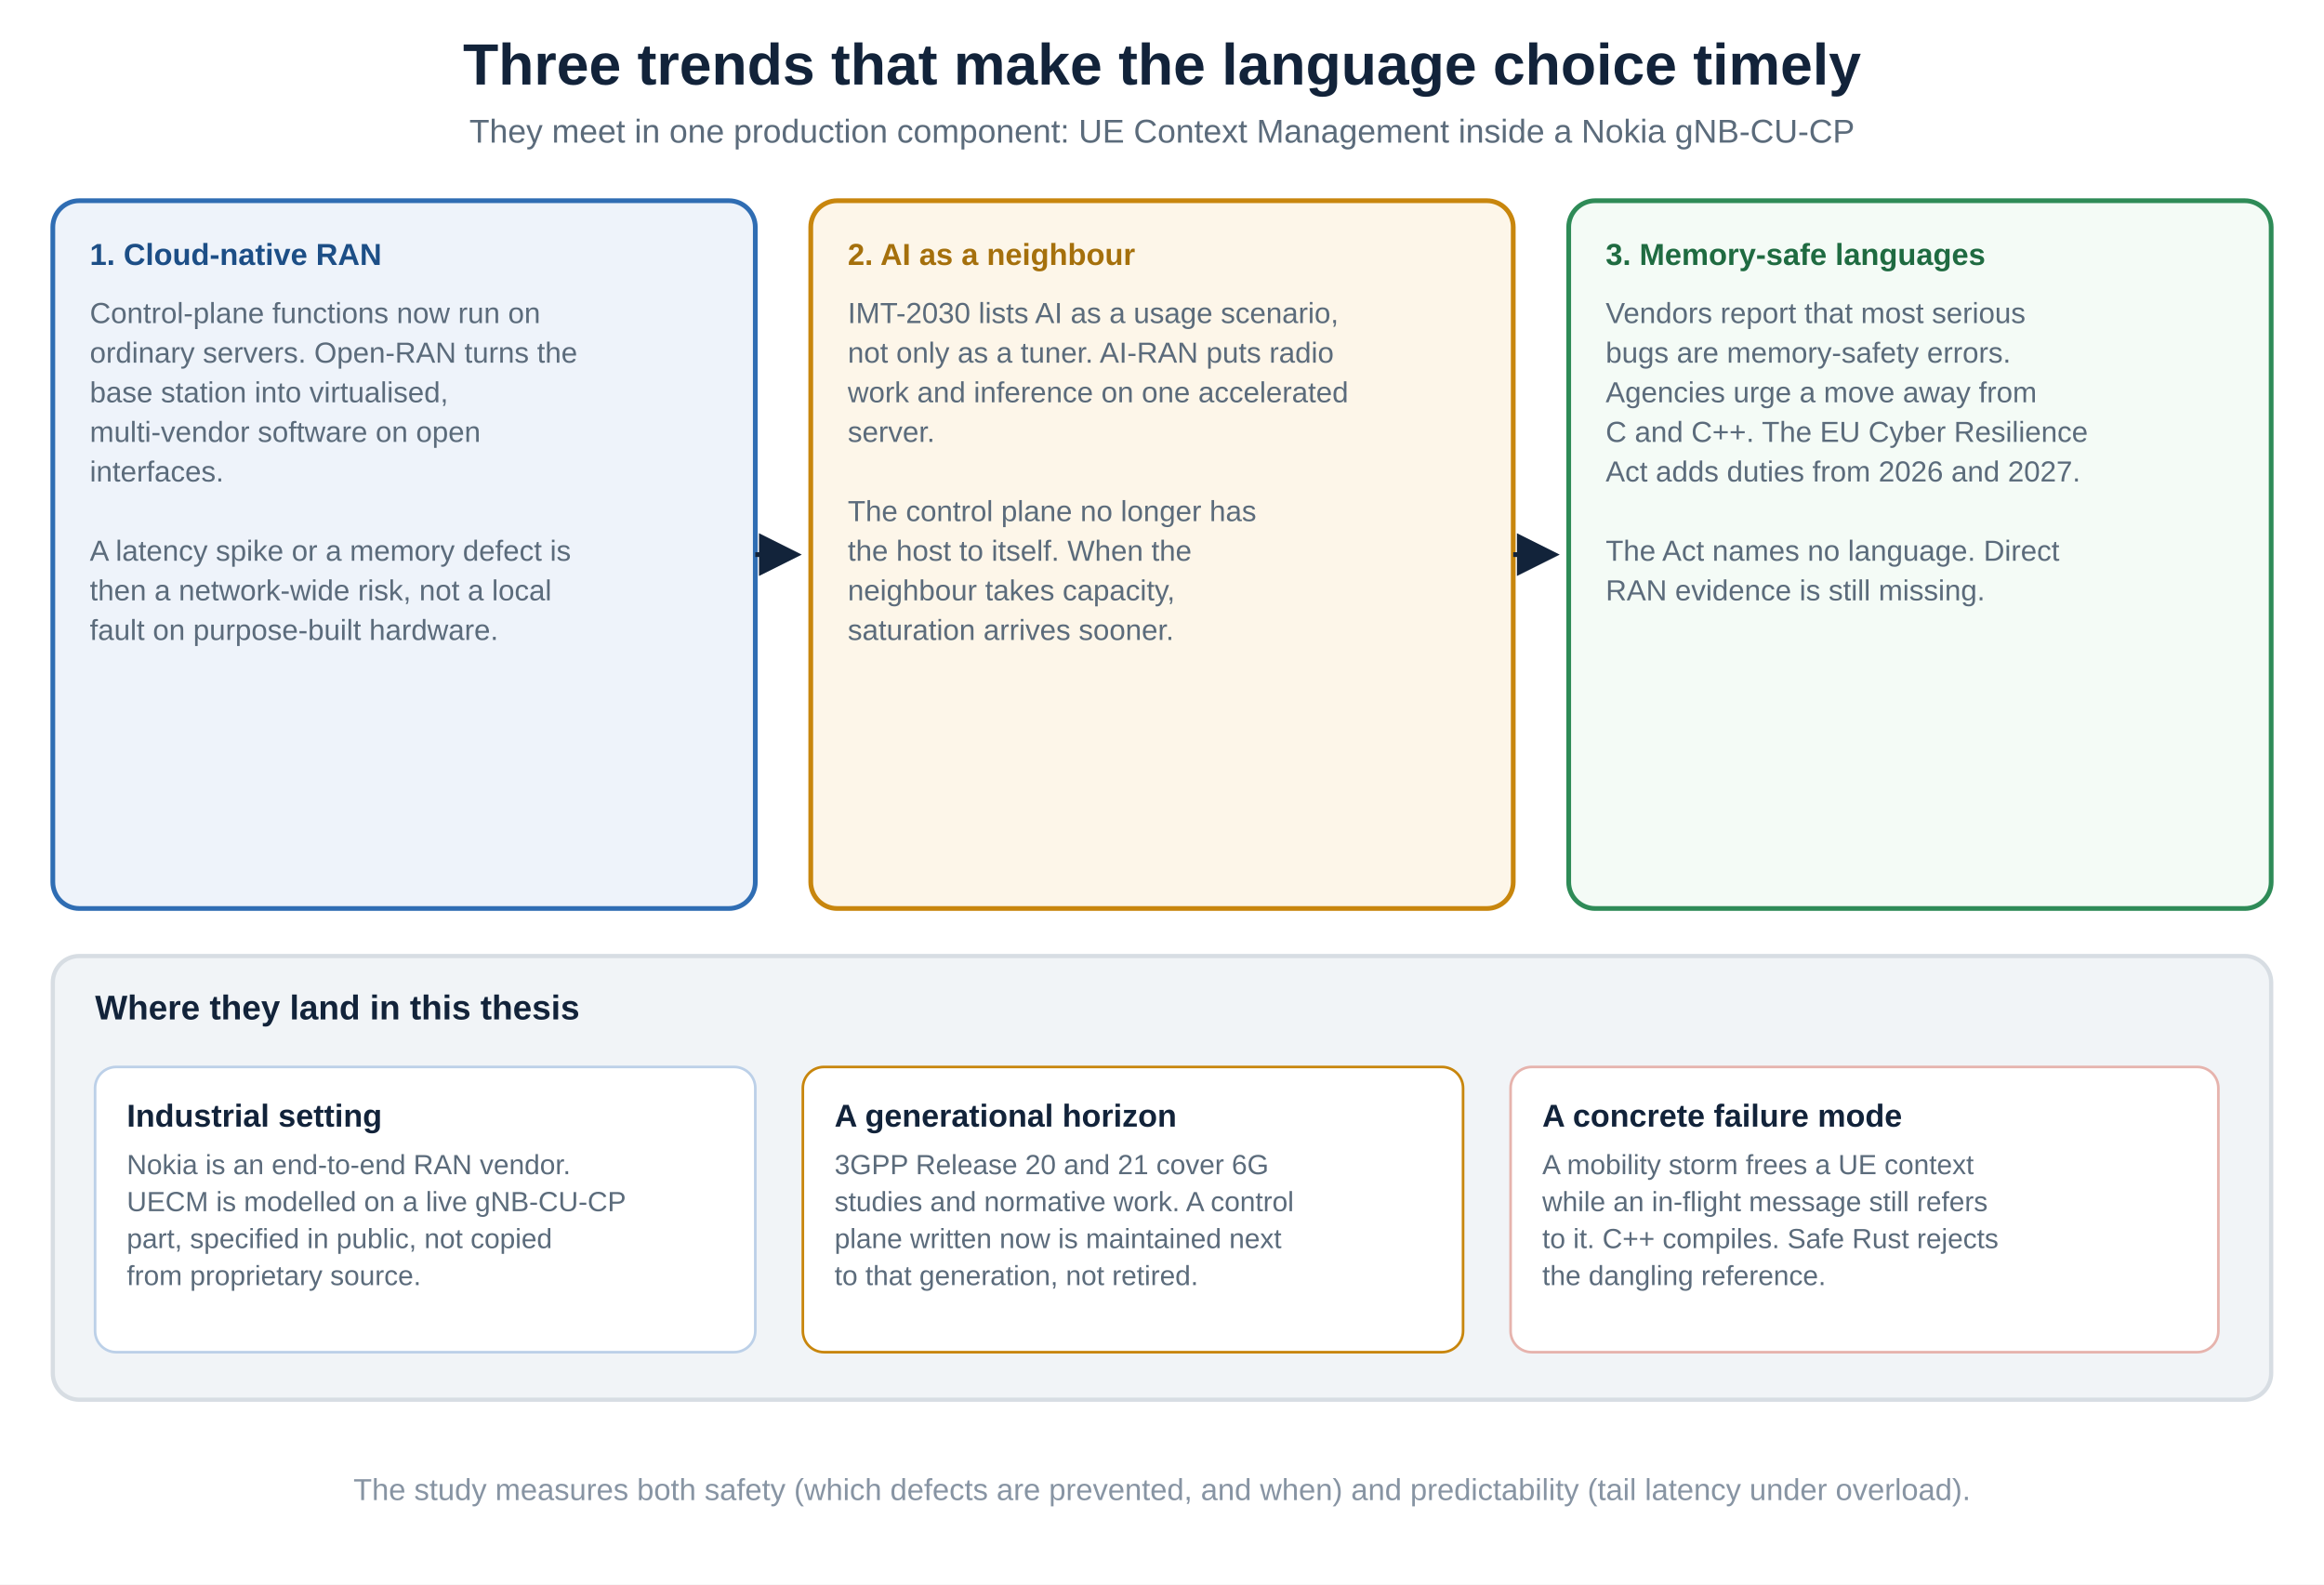
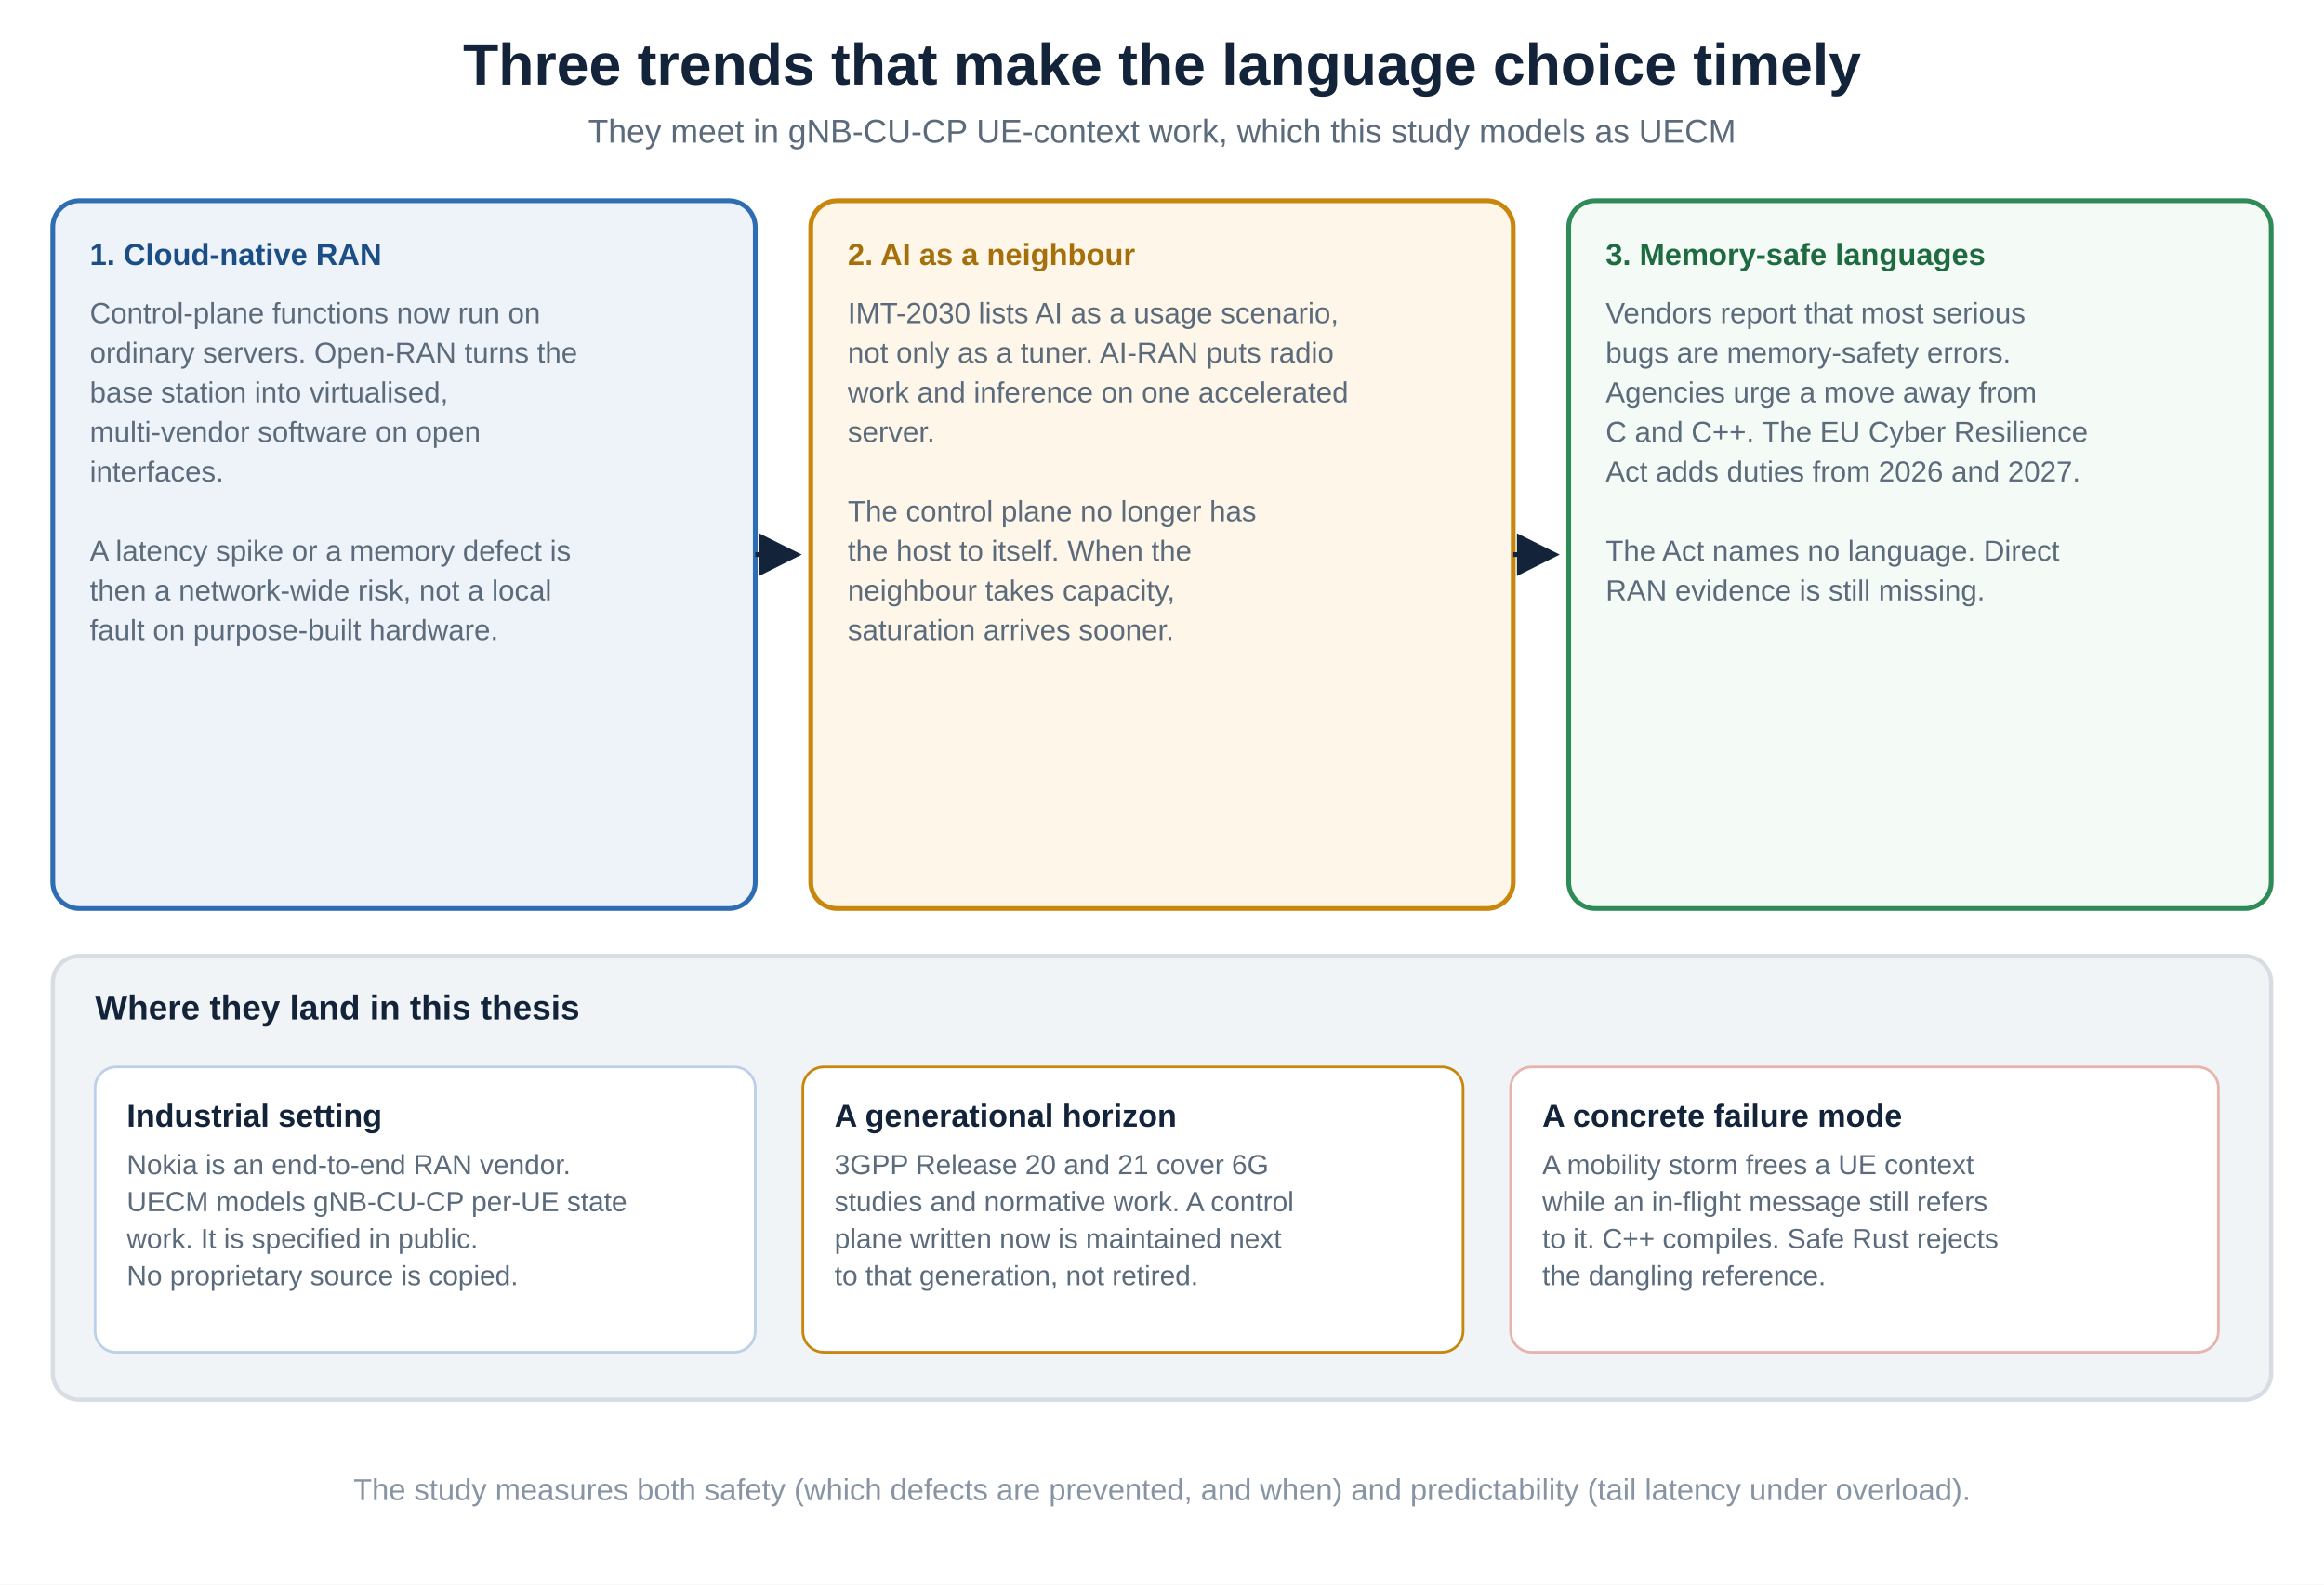
<svg xmlns="http://www.w3.org/2000/svg" viewBox="0 0 880 600" width="880" height="600" font-family="'Segoe UI','Helvetica Neue',Arial,sans-serif">
  <defs>
    <marker id="a0" markerWidth="9" markerHeight="9" refX="7" refY="4.5" orient="auto">
      <path d="M0,0 L9,4.5 L0,9 z" fill="#12233a" />
    </marker>
  </defs>
  <rect x="0" y="0" width="880" height="600" fill="#ffffff" />
  <text x="440.0" y="32" font-size="22" fill="#12233a" text-anchor="middle" font-weight="700">Three trends that make the language choice timely</text>
-   <text x="440.0" y="54" font-size="12.5" fill="#5b6b7b" text-anchor="middle">They meet in one production component: UE Context Management inside a Nokia gNB-CU-CP</text>
+   <text x="440.0" y="54" font-size="12.5" fill="#5b6b7b" text-anchor="middle">They meet in gNB-CU-CP UE-context work, which this study models as UECM</text>
  <rect x="20" y="76" width="266" height="268" rx="10" fill="#eef3fa" stroke="#2f6db3" stroke-width="1.8" />
  <text x="34" y="100.325" font-size="11.5" fill="#1c4e86" font-weight="700">1.  Cloud-native RAN</text>
  <text x="34" y="122.325" font-size="11" fill="#5b6b7b">Control-plane functions now run on</text>
  <text x="34" y="137.325" font-size="11" fill="#5b6b7b">ordinary servers. Open-RAN turns the</text>
  <text x="34" y="152.325" font-size="11" fill="#5b6b7b">base station into virtualised,</text>
  <text x="34" y="167.325" font-size="11" fill="#5b6b7b">multi-vendor software on open</text>
  <text x="34" y="182.325" font-size="11" fill="#5b6b7b">interfaces.</text>
  <text x="34" y="197.325" font-size="11" fill="#5b6b7b" />
  <text x="34" y="212.325" font-size="11" fill="#5b6b7b">A latency spike or a memory defect is</text>
  <text x="34" y="227.325" font-size="11" fill="#5b6b7b">then a network-wide risk, not a local</text>
  <text x="34" y="242.325" font-size="11" fill="#5b6b7b">fault on purpose-built hardware.</text>
  <rect x="307" y="76" width="266" height="268" rx="10" fill="#fdf6e9" stroke="#c8860d" stroke-width="1.8" />
  <text x="321" y="100.325" font-size="11.5" fill="#a5700c" font-weight="700">2.  AI as a neighbour</text>
  <text x="321" y="122.325" font-size="11" fill="#5b6b7b">IMT-2030 lists AI as a usage scenario,</text>
  <text x="321" y="137.325" font-size="11" fill="#5b6b7b">not only as a tuner. AI-RAN puts radio</text>
  <text x="321" y="152.325" font-size="11" fill="#5b6b7b">work and inference on one accelerated</text>
  <text x="321" y="167.325" font-size="11" fill="#5b6b7b">server.</text>
  <text x="321" y="182.325" font-size="11" fill="#5b6b7b" />
  <text x="321" y="197.325" font-size="11" fill="#5b6b7b">The control plane no longer has</text>
  <text x="321" y="212.325" font-size="11" fill="#5b6b7b">the host to itself. When the</text>
  <text x="321" y="227.325" font-size="11" fill="#5b6b7b">neighbour takes capacity,</text>
  <text x="321" y="242.325" font-size="11" fill="#5b6b7b">saturation arrives sooner.</text>
  <rect x="594" y="76" width="266" height="268" rx="10" fill="#f4fbf6" stroke="#2e8b57" stroke-width="1.8" />
  <text x="608" y="100.325" font-size="11.5" fill="#1f6b41" font-weight="700">3.  Memory-safe languages</text>
  <text x="608" y="122.325" font-size="11" fill="#5b6b7b">Vendors report that most serious</text>
  <text x="608" y="137.325" font-size="11" fill="#5b6b7b">bugs are memory-safety errors.</text>
  <text x="608" y="152.325" font-size="11" fill="#5b6b7b">Agencies urge a move away from</text>
  <text x="608" y="167.325" font-size="11" fill="#5b6b7b">C and C++. The EU Cyber Resilience</text>
  <text x="608" y="182.325" font-size="11" fill="#5b6b7b">Act adds duties from 2026 and 2027.</text>
  <text x="608" y="197.325" font-size="11" fill="#5b6b7b" />
  <text x="608" y="212.325" font-size="11" fill="#5b6b7b">The Act names no language. Direct</text>
  <text x="608" y="227.325" font-size="11" fill="#5b6b7b">RAN evidence is still missing.</text>
  <line x1="286" y1="210" x2="300" y2="210" stroke="#12233a" stroke-width="1.8" marker-end="url(#a0)" />
  <line x1="573" y1="210" x2="587" y2="210" stroke="#12233a" stroke-width="1.8" marker-end="url(#a0)" />
  <rect x="20" y="362" width="840" height="168" rx="10" fill="#f1f4f7" stroke="#d7dde3" stroke-width="1.6" />
  <text x="36" y="386" font-size="13" fill="#12233a" font-weight="700">Where they land in this thesis</text>
  <rect x="36" y="404" width="250" height="108" rx="8" fill="#ffffff" stroke="#bcd0e8" stroke-width="1.0" />
  <text x="48" y="426.6" font-size="12" fill="#12233a" font-weight="700">Industrial setting</text>
  <text x="48" y="444.6" font-size="10.5" fill="#5b6b7b">Nokia is an end-to-end RAN vendor.</text>
-   <text x="48" y="458.6" font-size="10.5" fill="#5b6b7b">UECM is modelled on a live gNB-CU-CP</text>
-   <text x="48" y="472.6" font-size="10.5" fill="#5b6b7b">part, specified in public, not copied</text>
-   <text x="48" y="486.6" font-size="10.5" fill="#5b6b7b">from proprietary source.</text>
+   <text x="48" y="458.6" font-size="10.5" fill="#5b6b7b">UECM models gNB-CU-CP per-UE state</text>
+   <text x="48" y="472.6" font-size="10.5" fill="#5b6b7b">work. It is specified in public.</text>
+   <text x="48" y="486.6" font-size="10.5" fill="#5b6b7b">No proprietary source is copied.</text>
  <rect x="304" y="404" width="250" height="108" rx="8" fill="#ffffff" stroke="#c8860d" stroke-width="1.0" />
  <text x="316" y="426.6" font-size="12" fill="#12233a" font-weight="700">A generational horizon</text>
  <text x="316" y="444.6" font-size="10.5" fill="#5b6b7b">3GPP Release 20 and 21 cover 6G</text>
  <text x="316" y="458.6" font-size="10.5" fill="#5b6b7b">studies and normative work. A control</text>
  <text x="316" y="472.6" font-size="10.5" fill="#5b6b7b">plane written now is maintained next</text>
  <text x="316" y="486.6" font-size="10.5" fill="#5b6b7b">to that generation, not retired.</text>
  <rect x="572" y="404" width="268" height="108" rx="8" fill="#ffffff" stroke="#e6b3ad" stroke-width="1.0" />
  <text x="584" y="426.6" font-size="12" fill="#12233a" font-weight="700">A concrete failure mode</text>
  <text x="584" y="444.6" font-size="10.5" fill="#5b6b7b">A mobility storm frees a UE context</text>
  <text x="584" y="458.6" font-size="10.5" fill="#5b6b7b">while an in-flight message still refers</text>
  <text x="584" y="472.6" font-size="10.5" fill="#5b6b7b">to it. C++ compiles. Safe Rust rejects</text>
  <text x="584" y="486.6" font-size="10.5" fill="#5b6b7b">the dangling reference.</text>
  <text x="440.0" y="568" font-size="11.5" fill="#8794a3" text-anchor="middle">The study measures both safety (which defects are prevented, and when) and predictability (tail latency under overload).</text>
</svg>
